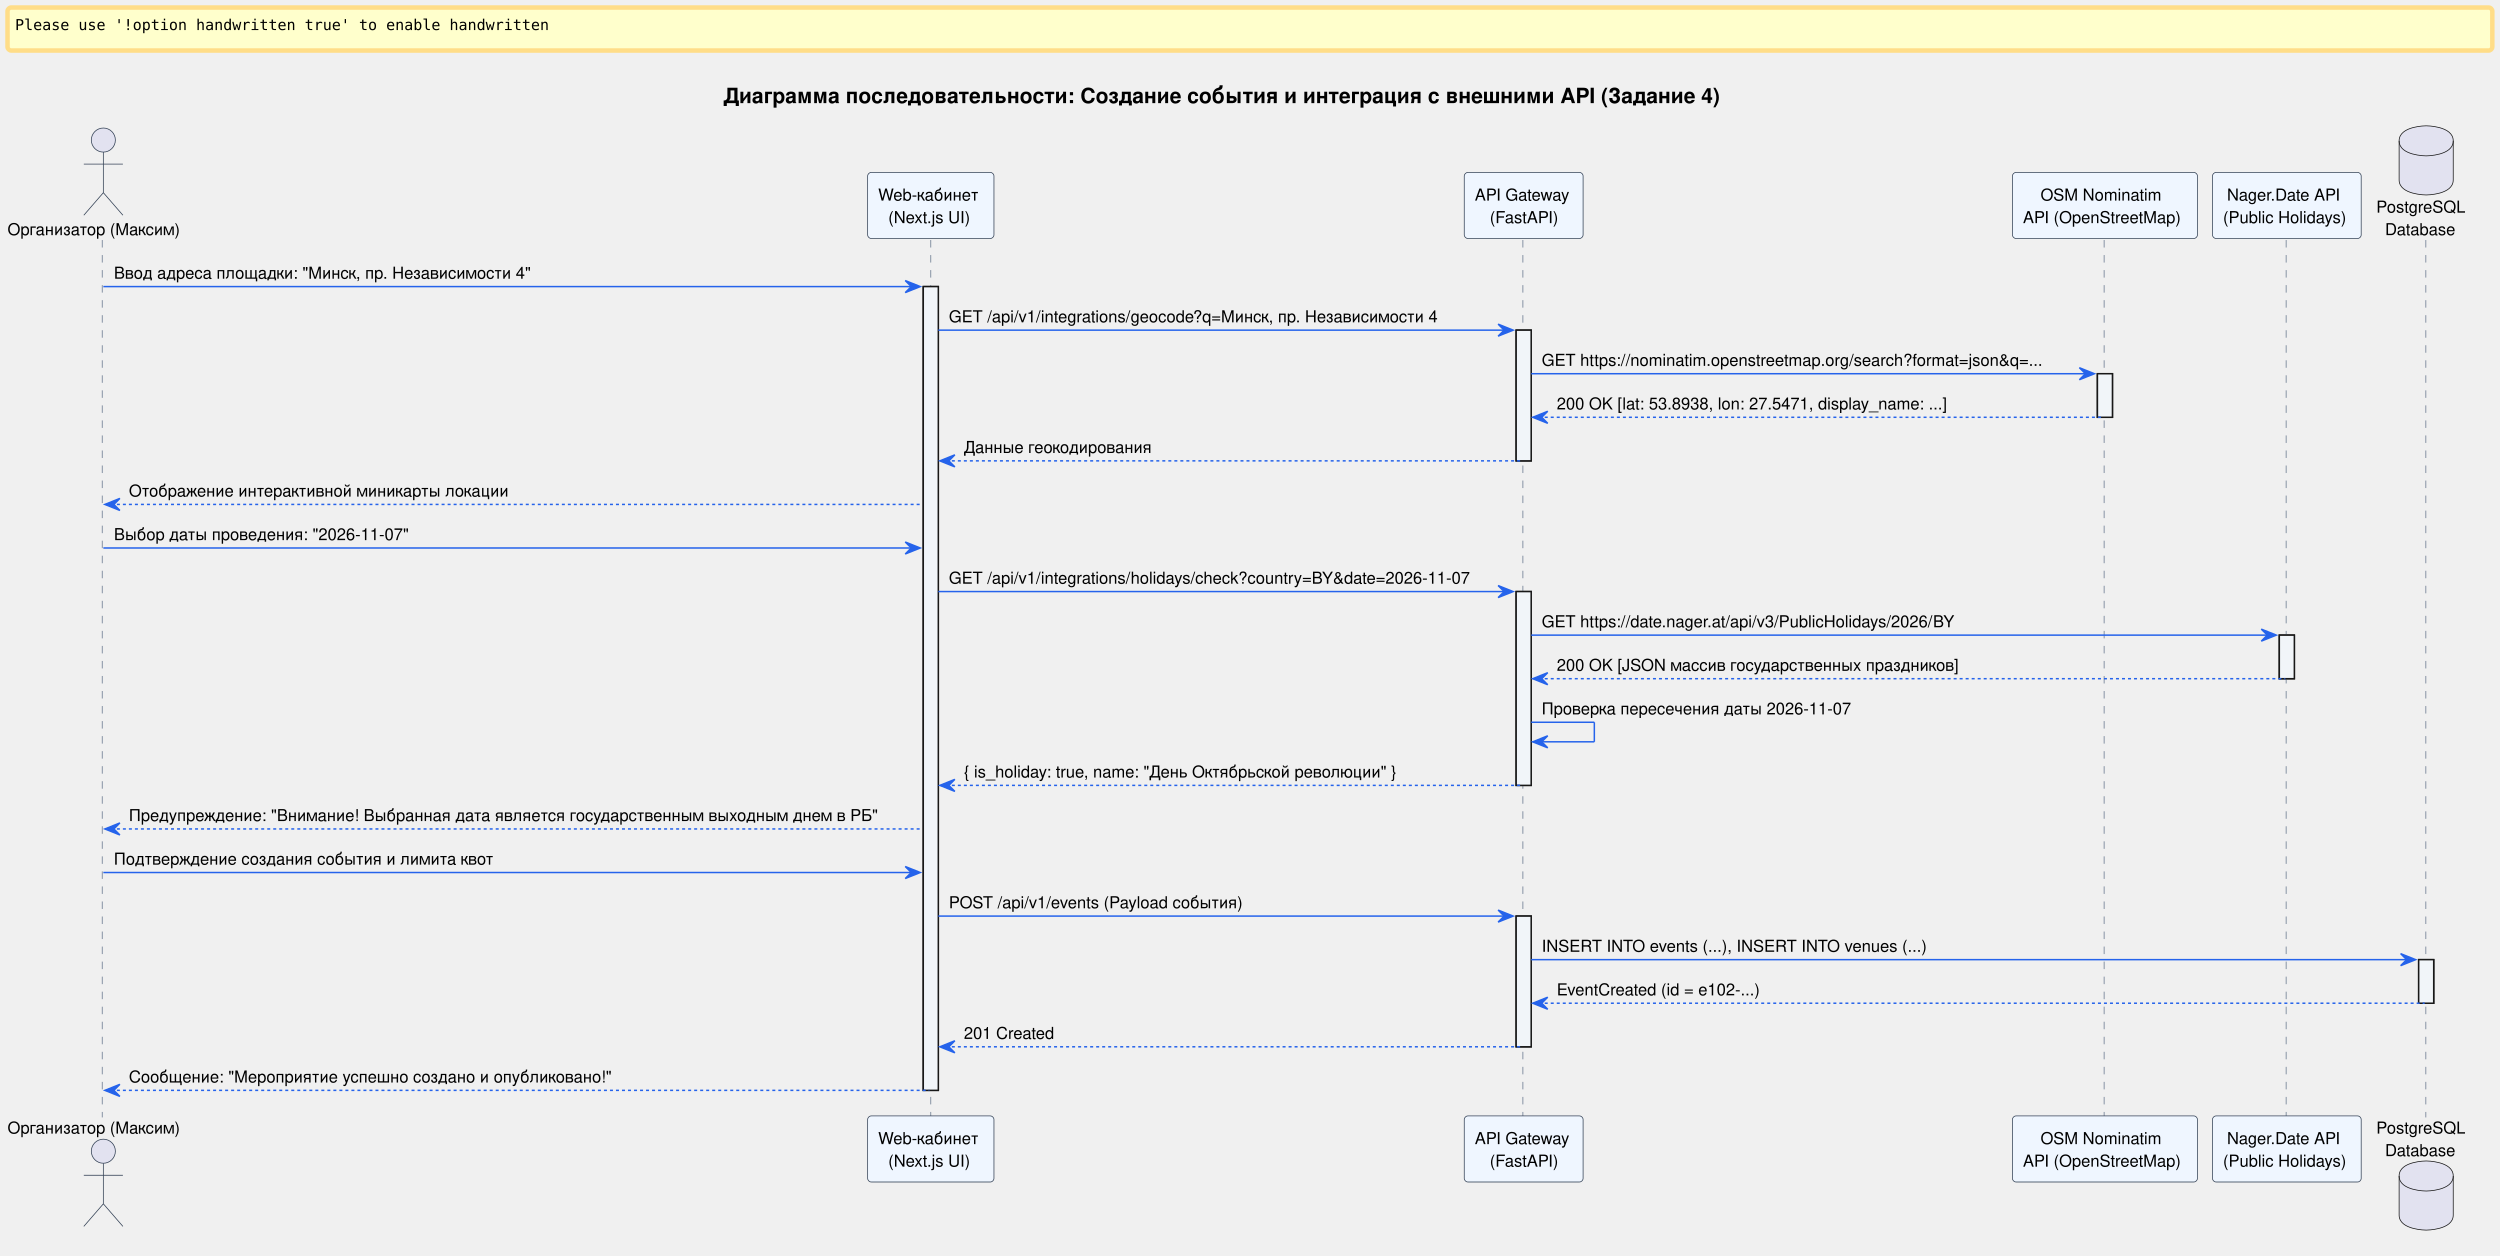
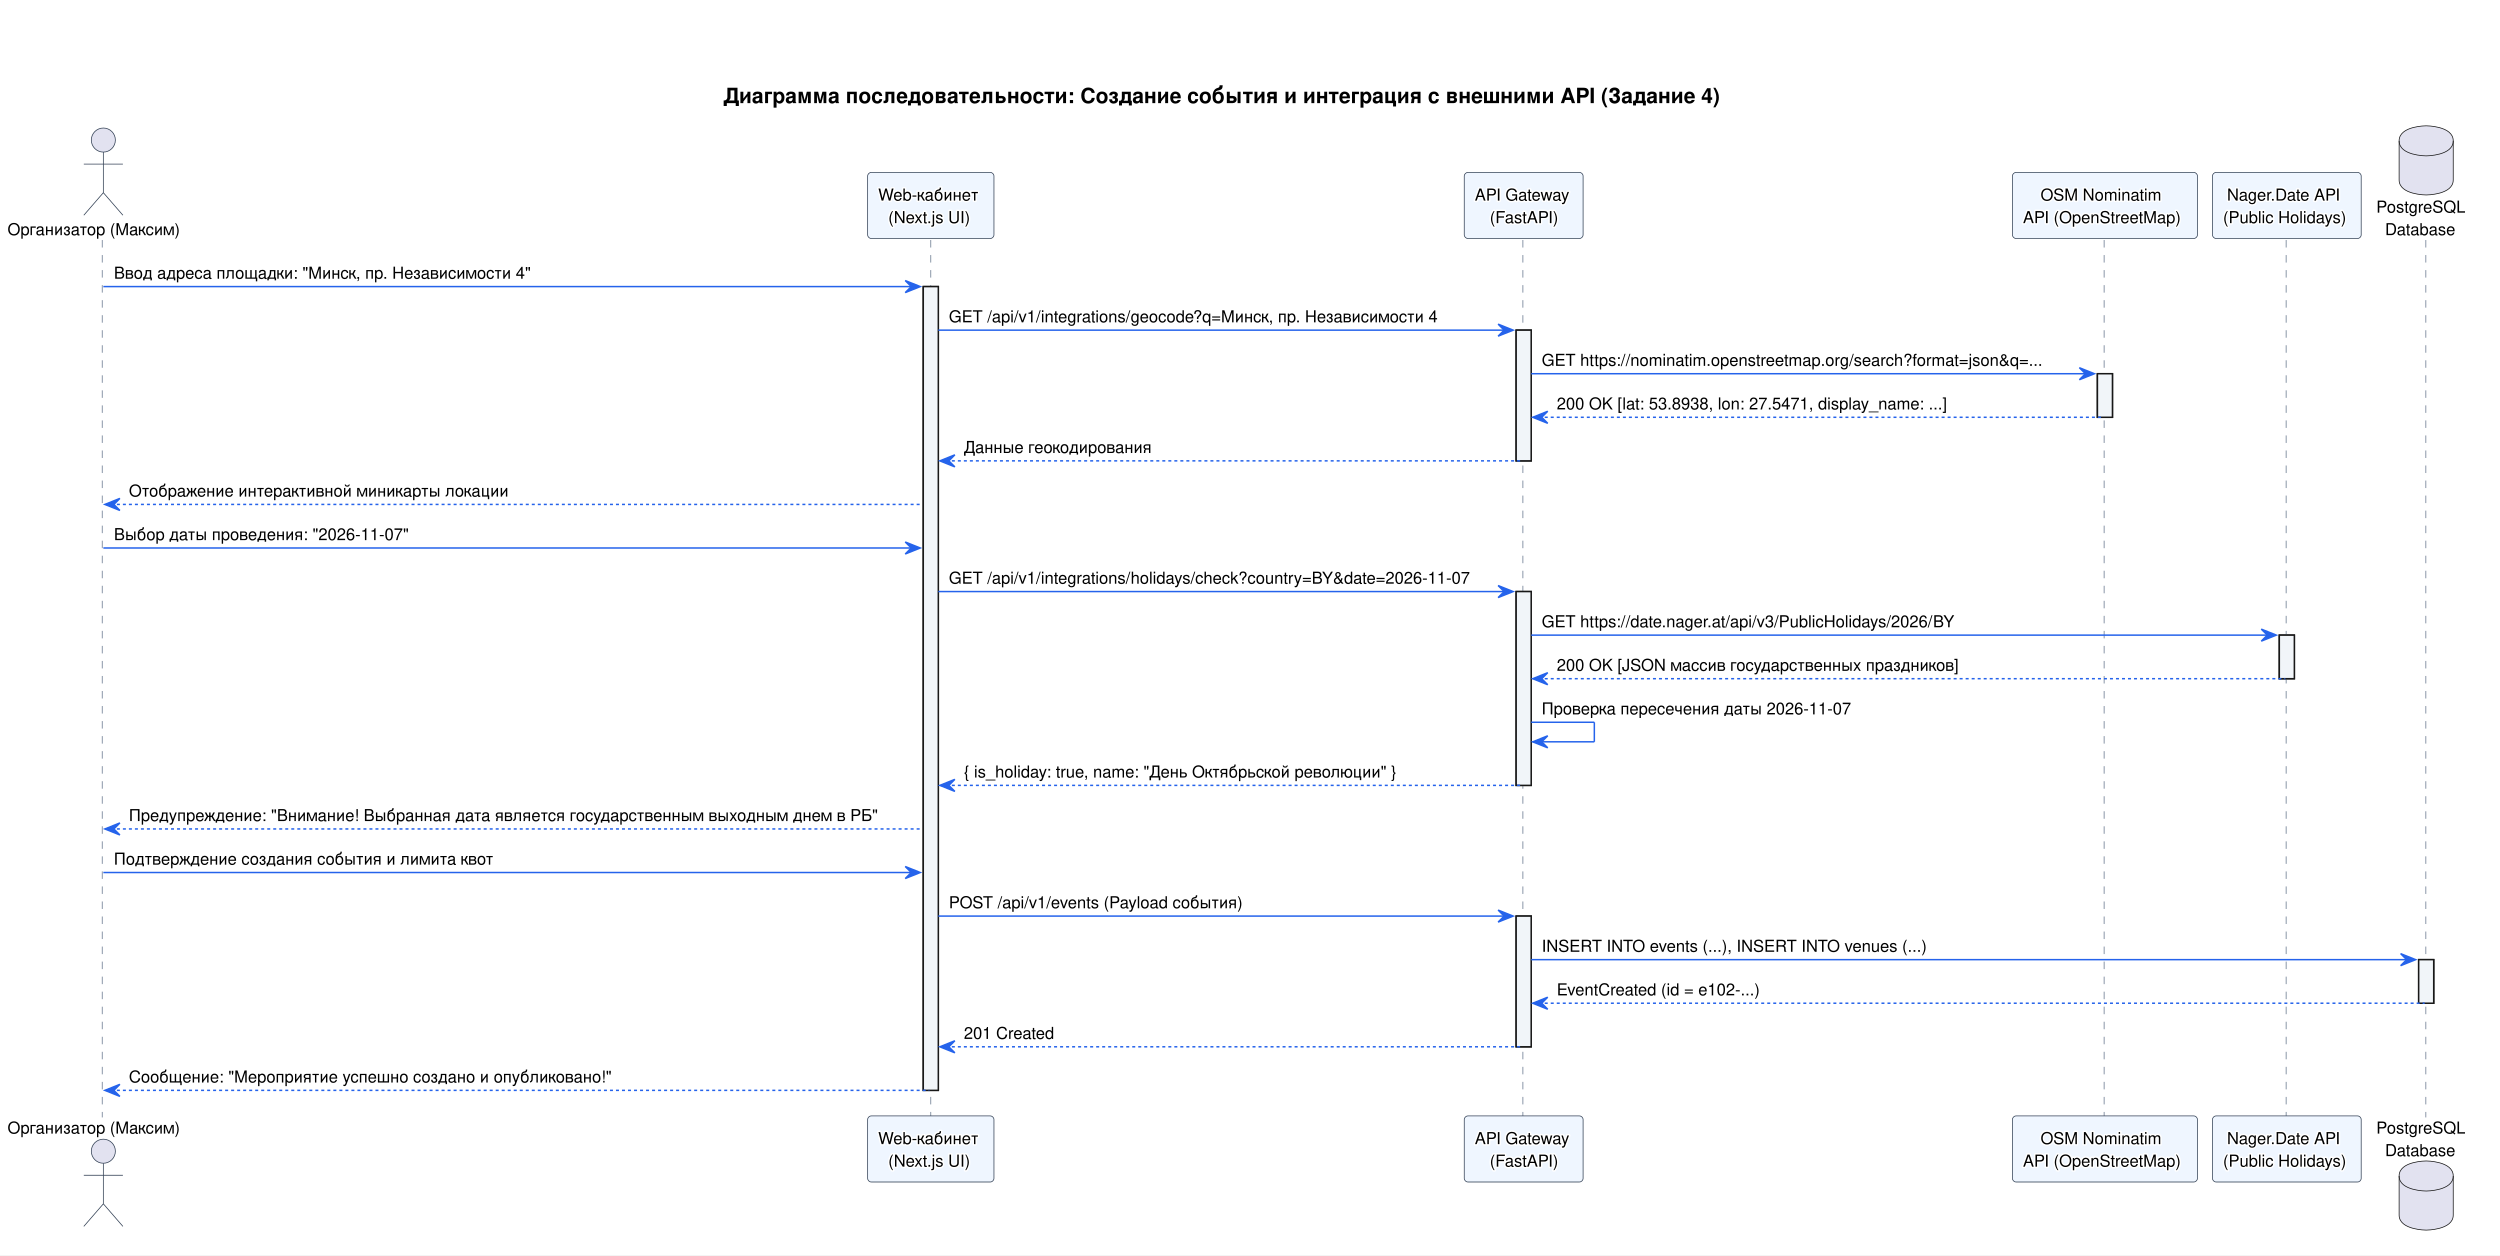
- <svg xmlns="http://www.w3.org/2000/svg" contentStyleType="text/css" data-diagram-type="SEQUENCE" height="835px" preserveAspectRatio="none" style="width:1663px;height:835px;background:#FFFFFF;" version="1.1" viewBox="0 0 1663 835" width="1663px" zoomAndPan="magnify">
+ <svg xmlns="http://www.w3.org/2000/svg" contentStyleType="text/css" data-diagram-type="SEQUENCE" height="1214.55" preserveAspectRatio="none" style="width:1663px;height:835px;background:#FFFFFF;" version="1.1" viewBox="0 0 1663 835" width="2418.91" zoomAndPan="magnify" data-layout="legacy-flow-readable-v1">
+   <rect x="0.0" y="0.0" width="1663.0" height="835.0" fill="#ffffff" />
  <defs />
  <g>
-     <rect fill="#FFFFCC" height="28.62" rx="2.5" ry="2.5" style="stroke:#FFDD88;stroke-width:3;" width="1652.897" x="5" y="5" />
-     <text fill="#000000" font-family="monospace" font-size="10" lengthAdjust="spacing" textLength="354" x="10" y="20">Please use '!option handwritten true' to enable handwritten</text>
-     <text fill="#000000" font-family="'Helvetica, Arial, sans-serif'" font-size="14" font-weight="bold" lengthAdjust="spacing" textLength="687.999" x="481.563" y="68.586">Диаграмма последовательности: Создание события и интеграция с внешними API (Задание 4)</text>
+     <text fill="#000000" font-family="'Helvetica, Arial, sans-serif'" font-size="14" font-weight="bold" lengthAdjust="spacing" textLength="687.999" x="481.563" y="68.586" stroke="#ffffff" stroke-width="2" stroke-linejoin="round" paint-order="stroke">Диаграмма последовательности: Создание события и интеграция с внешними API (Задание 4)</text>
    <g>
      <rect fill="#F1F5F9" height="534.674" style="stroke:#181818;stroke-width:1;" width="10" x="614.165" y="190.634" />
    </g>
    <g>
      <rect fill="#F1F5F9" height="86.946" style="stroke:#181818;stroke-width:1;" width="10" x="1008.549" y="219.615" />
    </g>
    <g>
      <rect fill="#F1F5F9" height="128.928" style="stroke:#181818;stroke-width:1;" width="10" x="1008.549" y="393.507" />
    </g>
    <g>
      <rect fill="#F1F5F9" height="86.946" style="stroke:#181818;stroke-width:1;" width="10" x="1008.549" y="609.38" />
    </g>
    <g>
      <rect fill="#F1F5F9" height="28.982" style="stroke:#181818;stroke-width:1;" width="10" x="1395.201" y="248.597" />
    </g>
    <g>
      <rect fill="#F1F5F9" height="28.982" style="stroke:#181818;stroke-width:1;" width="10" x="1516.204" y="422.489" />
    </g>
    <g>
      <rect fill="#F1F5F9" height="28.982" style="stroke:#181818;stroke-width:1;" width="10" x="1608.897" y="638.362" />
    </g>
    <g class="participant-lifeline" data-entity-uid="part1" data-qualified-name="Organizer" id="part1-lifeline">
      <g>
        <rect fill="#000000" fill-opacity="0" height="583.656" width="8" x="64.747" y="159.652" />
        <line style="stroke:#64748B;stroke-width:0.5;stroke-dasharray:5,5;" x1="68" x2="68" y1="159.652" y2="743.308" />
      </g>
    </g>
    <g class="participant-lifeline" data-entity-uid="part2" data-qualified-name="WebUI" id="part2-lifeline">
      <g>
        <rect fill="#000000" fill-opacity="0" height="583.656" width="8" x="615.165" y="159.652" />
        <line style="stroke:#64748B;stroke-width:0.5;stroke-dasharray:5,5;" x1="619.153" x2="619.153" y1="159.652" y2="743.308" />
      </g>
    </g>
    <g class="participant-lifeline" data-entity-uid="part3" data-qualified-name="Gateway" id="part3-lifeline">
      <g>
        <rect fill="#000000" fill-opacity="0" height="583.656" width="8" x="1009.549" y="159.652" />
        <line style="stroke:#64748B;stroke-width:0.5;stroke-dasharray:5,5;" x1="1013.023" x2="1013.023" y1="159.652" y2="743.308" />
      </g>
    </g>
    <g class="participant-lifeline" data-entity-uid="part4" data-qualified-name="OSM" id="part4-lifeline">
      <g>
        <rect fill="#000000" fill-opacity="0" height="583.656" width="8" x="1396.201" y="159.652" />
        <line style="stroke:#64748B;stroke-width:0.5;stroke-dasharray:5,5;" x1="1399.663" x2="1399.663" y1="159.652" y2="743.308" />
      </g>
    </g>
    <g class="participant-lifeline" data-entity-uid="part5" data-qualified-name="NagerDate" id="part5-lifeline">
      <g>
        <rect fill="#000000" fill-opacity="0" height="583.656" width="8" x="1517.204" y="159.652" />
        <line style="stroke:#64748B;stroke-width:0.5;stroke-dasharray:5,5;" x1="1520.738" x2="1520.738" y1="159.652" y2="743.308" />
      </g>
    </g>
    <g class="participant-lifeline" data-entity-uid="part6" data-qualified-name="DB" id="part6-lifeline">
      <g>
        <rect fill="#000000" fill-opacity="0" height="583.656" width="8" x="1609.897" y="159.652" />
        <line style="stroke:#64748B;stroke-width:0.5;stroke-dasharray:5,5;" x1="1613.669" x2="1613.669" y1="159.652" y2="743.308" />
      </g>
    </g>
    <g class="participant participant-head" data-entity-uid="part1" data-qualified-name="Organizer" id="part1-head">
-       <text fill="#000000" font-family="'Helvetica, Arial, sans-serif'" font-size="11" lengthAdjust="spacing" textLength="121.494" x="5" y="156.429">Организатор (Максим)</text>
+       <text fill="#000000" font-family="'Helvetica, Arial, sans-serif'" font-size="11" lengthAdjust="spacing" textLength="121.494" x="5" y="156.429" stroke="#ffffff" stroke-width="2" stroke-linejoin="round" paint-order="stroke">Организатор (Максим)</text>
      <ellipse cx="68.747" cy="93.17" fill="#E2E2F0" rx="8" ry="8" style="stroke:#334155;stroke-width:0.5;" />
      <path d="M68.747,101.17 L68.747,128.17 M55.747,109.17 L81.747,109.17 M68.747,128.17 L55.747,143.17 M68.747,128.17 L81.747,143.17" fill="none" style="stroke:#334155;stroke-width:0.5;" />
    </g>
    <g class="participant participant-tail" data-entity-uid="part1" data-qualified-name="Organizer" id="part1-tail">
-       <text fill="#000000" font-family="'Helvetica, Arial, sans-serif'" font-size="11" lengthAdjust="spacing" textLength="121.494" x="5" y="754.067">Организатор (Максим)</text>
+       <text fill="#000000" font-family="'Helvetica, Arial, sans-serif'" font-size="11" lengthAdjust="spacing" textLength="121.494" x="5" y="754.067" stroke="#ffffff" stroke-width="2" stroke-linejoin="round" paint-order="stroke">Организатор (Максим)</text>
      <ellipse cx="68.747" cy="765.789" fill="#E2E2F0" rx="8" ry="8" style="stroke:#334155;stroke-width:0.5;" />
      <path d="M68.747,773.789 L68.747,800.789 M55.747,781.789 L81.747,781.789 M68.747,800.789 L55.747,815.789 M68.747,800.789 L81.747,815.789" fill="none" style="stroke:#334155;stroke-width:0.5;" />
    </g>
    <g class="participant participant-head" data-entity-uid="part2" data-qualified-name="WebUI" id="part2-head">
      <rect fill="#EFF6FF" height="43.964" rx="2.5" ry="2.5" style="stroke:#334155;stroke-width:0.5;" width="84.025" x="577.153" y="114.688" />
-       <text fill="#000000" font-family="'Helvetica, Arial, sans-serif'" font-size="11" lengthAdjust="spacing" textLength="70.025" x="584.153" y="133.447">Web-кабинет</text>
-       <text fill="#000000" font-family="'Helvetica, Arial, sans-serif'" font-size="11" lengthAdjust="spacing" textLength="56.639" x="590.846" y="148.429">(Next.js UI)</text>
+       <text fill="#000000" font-family="'Helvetica, Arial, sans-serif'" font-size="11" lengthAdjust="spacing" textLength="70.025" x="584.153" y="133.447" stroke="#ffffff" stroke-width="2" stroke-linejoin="round" paint-order="stroke">Web-кабинет</text>
+       <text fill="#000000" font-family="'Helvetica, Arial, sans-serif'" font-size="11" lengthAdjust="spacing" textLength="56.639" x="590.846" y="148.429" stroke="#ffffff" stroke-width="2" stroke-linejoin="round" paint-order="stroke">(Next.js UI)</text>
    </g>
    <g class="participant participant-tail" data-entity-uid="part2" data-qualified-name="WebUI" id="part2-tail">
      <rect fill="#EFF6FF" height="43.964" rx="2.5" ry="2.5" style="stroke:#334155;stroke-width:0.5;" width="84.025" x="577.153" y="742.308" />
-       <text fill="#000000" font-family="'Helvetica, Arial, sans-serif'" font-size="11" lengthAdjust="spacing" textLength="70.025" x="584.153" y="761.067">Web-кабинет</text>
-       <text fill="#000000" font-family="'Helvetica, Arial, sans-serif'" font-size="11" lengthAdjust="spacing" textLength="56.639" x="590.846" y="776.048">(Next.js UI)</text>
+       <text fill="#000000" font-family="'Helvetica, Arial, sans-serif'" font-size="11" lengthAdjust="spacing" textLength="70.025" x="584.153" y="761.067" stroke="#ffffff" stroke-width="2" stroke-linejoin="round" paint-order="stroke">Web-кабинет</text>
+       <text fill="#000000" font-family="'Helvetica, Arial, sans-serif'" font-size="11" lengthAdjust="spacing" textLength="56.639" x="590.846" y="776.048" stroke="#ffffff" stroke-width="2" stroke-linejoin="round" paint-order="stroke">(Next.js UI)</text>
    </g>
    <g class="participant participant-head" data-entity-uid="part3" data-qualified-name="Gateway" id="part3-head">
      <rect fill="#EFF6FF" height="43.964" rx="2.5" ry="2.5" style="stroke:#334155;stroke-width:0.5;" width="79.053" x="974.023" y="114.688" />
-       <text fill="#000000" font-family="'Helvetica, Arial, sans-serif'" font-size="11" lengthAdjust="spacing" textLength="65.053" x="981.023" y="133.447">API Gateway</text>
-       <text fill="#000000" font-family="'Helvetica, Arial, sans-serif'" font-size="11" lengthAdjust="spacing" textLength="45.133" x="990.983" y="148.429">(FastAPI)</text>
+       <text fill="#000000" font-family="'Helvetica, Arial, sans-serif'" font-size="11" lengthAdjust="spacing" textLength="65.053" x="981.023" y="133.447" stroke="#ffffff" stroke-width="2" stroke-linejoin="round" paint-order="stroke">API Gateway</text>
+       <text fill="#000000" font-family="'Helvetica, Arial, sans-serif'" font-size="11" lengthAdjust="spacing" textLength="45.133" x="990.983" y="148.429" stroke="#ffffff" stroke-width="2" stroke-linejoin="round" paint-order="stroke">(FastAPI)</text>
    </g>
    <g class="participant participant-tail" data-entity-uid="part3" data-qualified-name="Gateway" id="part3-tail">
      <rect fill="#EFF6FF" height="43.964" rx="2.5" ry="2.5" style="stroke:#334155;stroke-width:0.5;" width="79.053" x="974.023" y="742.308" />
-       <text fill="#000000" font-family="'Helvetica, Arial, sans-serif'" font-size="11" lengthAdjust="spacing" textLength="65.053" x="981.023" y="761.067">API Gateway</text>
-       <text fill="#000000" font-family="'Helvetica, Arial, sans-serif'" font-size="11" lengthAdjust="spacing" textLength="45.133" x="990.983" y="776.048">(FastAPI)</text>
+       <text fill="#000000" font-family="'Helvetica, Arial, sans-serif'" font-size="11" lengthAdjust="spacing" textLength="65.053" x="981.023" y="761.067" stroke="#ffffff" stroke-width="2" stroke-linejoin="round" paint-order="stroke">API Gateway</text>
+       <text fill="#000000" font-family="'Helvetica, Arial, sans-serif'" font-size="11" lengthAdjust="spacing" textLength="45.133" x="990.983" y="776.048" stroke="#ffffff" stroke-width="2" stroke-linejoin="round" paint-order="stroke">(FastAPI)</text>
    </g>
    <g class="participant participant-head" data-entity-uid="part4" data-qualified-name="OSM" id="part4-head">
      <rect fill="#EFF6FF" height="43.964" rx="2.5" ry="2.5" style="stroke:#334155;stroke-width:0.5;" width="123.075" x="1338.663" y="114.688" />
-       <text fill="#000000" font-family="'Helvetica, Arial, sans-serif'" font-size="11" lengthAdjust="spacing" textLength="85.667" x="1357.367" y="133.447">OSM Nominatim</text>
-       <text fill="#000000" font-family="'Helvetica, Arial, sans-serif'" font-size="11" lengthAdjust="spacing" textLength="109.075" x="1345.663" y="148.429">API (OpenStreetMap)</text>
+       <text fill="#000000" font-family="'Helvetica, Arial, sans-serif'" font-size="11" lengthAdjust="spacing" textLength="85.667" x="1357.367" y="133.447" stroke="#ffffff" stroke-width="2" stroke-linejoin="round" paint-order="stroke">OSM Nominatim</text>
+       <text fill="#000000" font-family="'Helvetica, Arial, sans-serif'" font-size="11" lengthAdjust="spacing" textLength="109.075" x="1345.663" y="148.429" stroke="#ffffff" stroke-width="2" stroke-linejoin="round" paint-order="stroke">API (OpenStreetMap)</text>
    </g>
    <g class="participant participant-tail" data-entity-uid="part4" data-qualified-name="OSM" id="part4-tail">
      <rect fill="#EFF6FF" height="43.964" rx="2.5" ry="2.5" style="stroke:#334155;stroke-width:0.5;" width="123.075" x="1338.663" y="742.308" />
-       <text fill="#000000" font-family="'Helvetica, Arial, sans-serif'" font-size="11" lengthAdjust="spacing" textLength="85.667" x="1357.367" y="761.067">OSM Nominatim</text>
-       <text fill="#000000" font-family="'Helvetica, Arial, sans-serif'" font-size="11" lengthAdjust="spacing" textLength="109.075" x="1345.663" y="776.048">API (OpenStreetMap)</text>
+       <text fill="#000000" font-family="'Helvetica, Arial, sans-serif'" font-size="11" lengthAdjust="spacing" textLength="85.667" x="1357.367" y="761.067" stroke="#ffffff" stroke-width="2" stroke-linejoin="round" paint-order="stroke">OSM Nominatim</text>
+       <text fill="#000000" font-family="'Helvetica, Arial, sans-serif'" font-size="11" lengthAdjust="spacing" textLength="109.075" x="1345.663" y="776.048" stroke="#ffffff" stroke-width="2" stroke-linejoin="round" paint-order="stroke">API (OpenStreetMap)</text>
    </g>
    <g class="participant participant-head" data-entity-uid="part5" data-qualified-name="NagerDate" id="part5-head">
      <rect fill="#EFF6FF" height="43.964" rx="2.5" ry="2.5" style="stroke:#334155;stroke-width:0.5;" width="98.93" x="1471.738" y="114.688" />
-       <text fill="#000000" font-family="'Helvetica, Arial, sans-serif'" font-size="11" lengthAdjust="spacing" textLength="79.639" x="1481.384" y="133.447">Nager.Date API</text>
-       <text fill="#000000" font-family="'Helvetica, Arial, sans-serif'" font-size="11" lengthAdjust="spacing" textLength="84.93" x="1478.738" y="148.429">(Public Holidays)</text>
+       <text fill="#000000" font-family="'Helvetica, Arial, sans-serif'" font-size="11" lengthAdjust="spacing" textLength="79.639" x="1481.384" y="133.447" stroke="#ffffff" stroke-width="2" stroke-linejoin="round" paint-order="stroke">Nager.Date API</text>
+       <text fill="#000000" font-family="'Helvetica, Arial, sans-serif'" font-size="11" lengthAdjust="spacing" textLength="84.93" x="1478.738" y="148.429" stroke="#ffffff" stroke-width="2" stroke-linejoin="round" paint-order="stroke">(Public Holidays)</text>
    </g>
    <g class="participant participant-tail" data-entity-uid="part5" data-qualified-name="NagerDate" id="part5-tail">
      <rect fill="#EFF6FF" height="43.964" rx="2.5" ry="2.5" style="stroke:#334155;stroke-width:0.5;" width="98.93" x="1471.738" y="742.308" />
-       <text fill="#000000" font-family="'Helvetica, Arial, sans-serif'" font-size="11" lengthAdjust="spacing" textLength="79.639" x="1481.384" y="761.067">Nager.Date API</text>
-       <text fill="#000000" font-family="'Helvetica, Arial, sans-serif'" font-size="11" lengthAdjust="spacing" textLength="84.93" x="1478.738" y="776.048">(Public Holidays)</text>
+       <text fill="#000000" font-family="'Helvetica, Arial, sans-serif'" font-size="11" lengthAdjust="spacing" textLength="79.639" x="1481.384" y="761.067" stroke="#ffffff" stroke-width="2" stroke-linejoin="round" paint-order="stroke">Nager.Date API</text>
+       <text fill="#000000" font-family="'Helvetica, Arial, sans-serif'" font-size="11" lengthAdjust="spacing" textLength="84.93" x="1478.738" y="776.048" stroke="#ffffff" stroke-width="2" stroke-linejoin="round" paint-order="stroke">(Public Holidays)</text>
    </g>
    <g class="participant participant-head" data-entity-uid="part6" data-qualified-name="DB" id="part6-head">
-       <text fill="#000000" font-family="'Helvetica, Arial, sans-serif'" font-size="11" lengthAdjust="spacing" textLength="60.456" x="1580.669" y="141.447">PostgreSQL</text>
-       <text fill="#000000" font-family="'Helvetica, Arial, sans-serif'" font-size="11" lengthAdjust="spacing" textLength="48.752" x="1586.521" y="156.429">Database</text>
+       <text fill="#000000" font-family="'Helvetica, Arial, sans-serif'" font-size="11" lengthAdjust="spacing" textLength="60.456" x="1580.669" y="141.447" stroke="#ffffff" stroke-width="2" stroke-linejoin="round" paint-order="stroke">PostgreSQL</text>
+       <text fill="#000000" font-family="'Helvetica, Arial, sans-serif'" font-size="11" lengthAdjust="spacing" textLength="48.752" x="1586.521" y="156.429" stroke="#ffffff" stroke-width="2" stroke-linejoin="round" paint-order="stroke">Database</text>
      <path d="M1595.897,93.688 C1595.897,83.688 1613.897,83.688 1613.897,83.688 C1613.897,83.688 1631.897,83.688 1631.897,93.688 L1631.897,119.688 C1631.897,129.688 1613.897,129.688 1613.897,129.688 C1613.897,129.688 1595.897,129.688 1595.897,119.688 L1595.897,93.688" fill="#E2E2F0" style="stroke:#181818;stroke-width:0.5;" />
      <path d="M1595.897,93.688 C1595.897,103.688 1613.897,103.688 1613.897,103.688 C1613.897,103.688 1631.897,103.688 1631.897,93.688" fill="none" style="stroke:#181818;stroke-width:0.5;" />
    </g>
    <g class="participant participant-tail" data-entity-uid="part6" data-qualified-name="DB" id="part6-tail">
-       <text fill="#000000" font-family="'Helvetica, Arial, sans-serif'" font-size="11" lengthAdjust="spacing" textLength="60.456" x="1580.669" y="754.067">PostgreSQL</text>
-       <text fill="#000000" font-family="'Helvetica, Arial, sans-serif'" font-size="11" lengthAdjust="spacing" textLength="48.752" x="1586.521" y="769.048">Database</text>
+       <text fill="#000000" font-family="'Helvetica, Arial, sans-serif'" font-size="11" lengthAdjust="spacing" textLength="60.456" x="1580.669" y="754.067" stroke="#ffffff" stroke-width="2" stroke-linejoin="round" paint-order="stroke">PostgreSQL</text>
+       <text fill="#000000" font-family="'Helvetica, Arial, sans-serif'" font-size="11" lengthAdjust="spacing" textLength="48.752" x="1586.521" y="769.048" stroke="#ffffff" stroke-width="2" stroke-linejoin="round" paint-order="stroke">Database</text>
      <path d="M1595.897,782.271 C1595.897,772.271 1613.897,772.271 1613.897,772.271 C1613.897,772.271 1631.897,772.271 1631.897,782.271 L1631.897,808.271 C1631.897,818.271 1613.897,818.271 1613.897,818.271 C1613.897,818.271 1595.897,818.271 1595.897,808.271 L1595.897,782.271" fill="#E2E2F0" style="stroke:#181818;stroke-width:0.5;" />
      <path d="M1595.897,782.271 C1595.897,792.271 1613.897,792.271 1613.897,792.271 C1613.897,792.271 1631.897,792.271 1631.897,782.271" fill="none" style="stroke:#181818;stroke-width:0.5;" />
    </g>
    <g>
      <rect fill="#F1F5F9" height="534.674" style="stroke:#181818;stroke-width:1;" width="10" x="614.165" y="190.634" />
    </g>
    <g>
      <rect fill="#F1F5F9" height="86.946" style="stroke:#181818;stroke-width:1;" width="10" x="1008.549" y="219.615" />
    </g>
    <g>
      <rect fill="#F1F5F9" height="128.928" style="stroke:#181818;stroke-width:1;" width="10" x="1008.549" y="393.507" />
    </g>
    <g>
      <rect fill="#F1F5F9" height="86.946" style="stroke:#181818;stroke-width:1;" width="10" x="1008.549" y="609.38" />
    </g>
    <g>
      <rect fill="#F1F5F9" height="28.982" style="stroke:#181818;stroke-width:1;" width="10" x="1395.201" y="248.597" />
    </g>
    <g>
      <rect fill="#F1F5F9" height="28.982" style="stroke:#181818;stroke-width:1;" width="10" x="1516.204" y="422.489" />
    </g>
    <g>
      <rect fill="#F1F5F9" height="28.982" style="stroke:#181818;stroke-width:1;" width="10" x="1608.897" y="638.362" />
    </g>
    <g class="message" data-entity-1="part1" data-entity-2="part2" id="msg1">
      <polygon fill="#2563EB" points="602.165,186.634,612.165,190.634,602.165,194.634,606.165,190.634" style="stroke:#2563EB;stroke-width:1;" />
      <line style="stroke:#2563EB;stroke-width:1;" x1="68.747" x2="608.165" y1="190.634" y2="190.634" />
-       <text fill="#000000" font-family="'Helvetica, Arial, sans-serif'" font-size="11" lengthAdjust="spacing" textLength="291.443" x="75.747" y="185.411">Ввод адреса площадки: "Минск, пр. Независимости 4"</text>
+       <text fill="#000000" font-family="'Helvetica, Arial, sans-serif'" font-size="11" lengthAdjust="spacing" textLength="291.443" x="75.747" y="185.411" stroke="#ffffff" stroke-width="2" stroke-linejoin="round" paint-order="stroke">Ввод адреса площадки: "Минск, пр. Независимости 4"</text>
    </g>
    <g class="message" data-entity-1="part2" data-entity-2="part3" id="msg2">
      <polygon fill="#2563EB" points="996.549,215.615,1006.549,219.615,996.549,223.615,1000.549,219.615" style="stroke:#2563EB;stroke-width:1;" />
      <line style="stroke:#2563EB;stroke-width:1;" x1="624.165" x2="1002.549" y1="219.615" y2="219.615" />
-       <text fill="#000000" font-family="'Helvetica, Arial, sans-serif'" font-size="11" lengthAdjust="spacing" textLength="344.606" x="631.165" y="214.393">GET /api/v1/integrations/geocode?q=Минск, пр. Независимости 4</text>
+       <text fill="#000000" font-family="'Helvetica, Arial, sans-serif'" font-size="11" lengthAdjust="spacing" textLength="344.606" x="631.165" y="214.393" stroke="#ffffff" stroke-width="2" stroke-linejoin="round" paint-order="stroke">GET /api/v1/integrations/geocode?q=Минск, пр. Независимости 4</text>
    </g>
    <g class="message" data-entity-1="part3" data-entity-2="part4" id="msg3">
      <polygon fill="#2563EB" points="1383.201,244.597,1393.201,248.597,1383.201,252.597,1387.201,248.597" style="stroke:#2563EB;stroke-width:1;" />
      <line style="stroke:#2563EB;stroke-width:1;" x1="1018.549" x2="1389.201" y1="248.597" y2="248.597" />
-       <text fill="#000000" font-family="'Helvetica, Arial, sans-serif'" font-size="11" lengthAdjust="spacing" textLength="357.651" x="1025.549" y="243.374">GET https://nominatim.openstreetmap.org/search?format=json&amp;q=...</text>
+       <text fill="#000000" font-family="'Helvetica, Arial, sans-serif'" font-size="11" lengthAdjust="spacing" textLength="357.651" x="1025.549" y="243.374" stroke="#ffffff" stroke-width="2" stroke-linejoin="round" paint-order="stroke">GET https://nominatim.openstreetmap.org/search?format=json&amp;q=...</text>
    </g>
    <g class="message" data-entity-1="part4" data-entity-2="part3" id="msg4">
      <polygon fill="#2563EB" points="1029.549,273.579,1019.549,277.579,1029.549,281.579,1025.549,277.579" style="stroke:#2563EB;stroke-width:1;" />
      <line style="stroke:#2563EB;stroke-width:1;stroke-dasharray:2,2;" x1="1023.549" x2="1399.201" y1="277.579" y2="277.579" />
-       <text fill="#000000" font-family="'Helvetica, Arial, sans-serif'" font-size="11" lengthAdjust="spacing" textLength="266.385" x="1035.549" y="272.356">200 OK [lat: 53.8938, lon: 27.5471, display_name: ...]</text>
+       <text fill="#000000" font-family="'Helvetica, Arial, sans-serif'" font-size="11" lengthAdjust="spacing" textLength="266.385" x="1035.549" y="272.356" stroke="#ffffff" stroke-width="2" stroke-linejoin="round" paint-order="stroke">200 OK [lat: 53.8938, lon: 27.5471, display_name: ...]</text>
    </g>
    <g class="message" data-entity-1="part3" data-entity-2="part2" id="msg5">
      <polygon fill="#2563EB" points="635.165,302.561,625.165,306.561,635.165,310.561,631.165,306.561" style="stroke:#2563EB;stroke-width:1;" />
      <line style="stroke:#2563EB;stroke-width:1;stroke-dasharray:2,2;" x1="629.165" x2="1012.549" y1="306.561" y2="306.561" />
-       <text fill="#000000" font-family="'Helvetica, Arial, sans-serif'" font-size="11" lengthAdjust="spacing" textLength="133.682" x="641.165" y="301.338">Данные геокодирования</text>
+       <text fill="#000000" font-family="'Helvetica, Arial, sans-serif'" font-size="11" lengthAdjust="spacing" textLength="133.682" x="641.165" y="301.338" stroke="#ffffff" stroke-width="2" stroke-linejoin="round" paint-order="stroke">Данные геокодирования</text>
    </g>
    <g class="message" data-entity-1="part2" data-entity-2="part1" id="msg6">
      <polygon fill="#2563EB" points="79.747,331.543,69.747,335.543,79.747,339.543,75.747,335.543" style="stroke:#2563EB;stroke-width:1;" />
      <line style="stroke:#2563EB;stroke-width:1;stroke-dasharray:2,2;" x1="73.747" x2="613.165" y1="335.543" y2="335.543" />
-       <text fill="#000000" font-family="'Helvetica, Arial, sans-serif'" font-size="11" lengthAdjust="spacing" textLength="270.015" x="85.747" y="330.32">Отображение интерактивной миникарты локации</text>
+       <text fill="#000000" font-family="'Helvetica, Arial, sans-serif'" font-size="11" lengthAdjust="spacing" textLength="270.015" x="85.747" y="330.32" stroke="#ffffff" stroke-width="2" stroke-linejoin="round" paint-order="stroke">Отображение интерактивной миникарты локации</text>
    </g>
    <g class="message" data-entity-1="part1" data-entity-2="part2" id="msg7">
      <polygon fill="#2563EB" points="602.165,360.525,612.165,364.525,602.165,368.525,606.165,364.525" style="stroke:#2563EB;stroke-width:1;" />
      <line style="stroke:#2563EB;stroke-width:1;" x1="68.747" x2="608.165" y1="364.525" y2="364.525" />
-       <text fill="#000000" font-family="'Helvetica, Arial, sans-serif'" font-size="11" lengthAdjust="spacing" textLength="204.291" x="75.747" y="359.302">Выбор даты проведения: "2026-11-07"</text>
+       <text fill="#000000" font-family="'Helvetica, Arial, sans-serif'" font-size="11" lengthAdjust="spacing" textLength="204.291" x="75.747" y="359.302" stroke="#ffffff" stroke-width="2" stroke-linejoin="round" paint-order="stroke">Выбор даты проведения: "2026-11-07"</text>
    </g>
    <g class="message" data-entity-1="part2" data-entity-2="part3" id="msg8">
      <polygon fill="#2563EB" points="996.549,389.507,1006.549,393.507,996.549,397.507,1000.549,393.507" style="stroke:#2563EB;stroke-width:1;" />
      <line style="stroke:#2563EB;stroke-width:1;" x1="624.165" x2="1002.549" y1="393.507" y2="393.507" />
-       <text fill="#000000" font-family="'Helvetica, Arial, sans-serif'" font-size="11" lengthAdjust="spacing" textLength="365.384" x="631.165" y="388.284">GET /api/v1/integrations/holidays/check?country=BY&amp;date=2026-11-07</text>
+       <text fill="#000000" font-family="'Helvetica, Arial, sans-serif'" font-size="11" lengthAdjust="spacing" textLength="365.384" x="631.165" y="388.284" stroke="#ffffff" stroke-width="2" stroke-linejoin="round" paint-order="stroke">GET /api/v1/integrations/holidays/check?country=BY&amp;date=2026-11-07</text>
    </g>
    <g class="message" data-entity-1="part3" data-entity-2="part5" id="msg9">
      <polygon fill="#2563EB" points="1504.204,418.489,1514.204,422.489,1504.204,426.489,1508.204,422.489" style="stroke:#2563EB;stroke-width:1;" />
      <line style="stroke:#2563EB;stroke-width:1;" x1="1018.549" x2="1510.204" y1="422.489" y2="422.489" />
-       <text fill="#000000" font-family="'Helvetica, Arial, sans-serif'" font-size="11" lengthAdjust="spacing" textLength="292.763" x="1025.549" y="417.266">GET https://date.nager.at/api/v3/PublicHolidays/2026/BY</text>
+       <text fill="#000000" font-family="'Helvetica, Arial, sans-serif'" font-size="11" lengthAdjust="spacing" textLength="292.763" x="1025.549" y="417.266" stroke="#ffffff" stroke-width="2" stroke-linejoin="round" paint-order="stroke">GET https://date.nager.at/api/v3/PublicHolidays/2026/BY</text>
    </g>
    <g class="message" data-entity-1="part5" data-entity-2="part3" id="msg10">
      <polygon fill="#2563EB" points="1029.549,447.471,1019.549,451.471,1029.549,455.471,1025.549,451.471" style="stroke:#2563EB;stroke-width:1;" />
      <line style="stroke:#2563EB;stroke-width:1;stroke-dasharray:2,2;" x1="1023.549" x2="1520.204" y1="451.471" y2="451.471" />
-       <text fill="#000000" font-family="'Helvetica, Arial, sans-serif'" font-size="11" lengthAdjust="spacing" textLength="276.065" x="1035.549" y="446.248">200 OK [JSON массив государственных праздников]</text>
+       <text fill="#000000" font-family="'Helvetica, Arial, sans-serif'" font-size="11" lengthAdjust="spacing" textLength="276.065" x="1035.549" y="446.248" stroke="#ffffff" stroke-width="2" stroke-linejoin="round" paint-order="stroke">200 OK [JSON массив государственных праздников]</text>
    </g>
    <g class="message" data-entity-1="part3" data-entity-2="part3" id="msg11">
      <line style="stroke:#2563EB;stroke-width:1;" x1="1018.549" x2="1060.549" y1="480.452" y2="480.452" />
      <line style="stroke:#2563EB;stroke-width:1;" x1="1060.549" x2="1060.549" y1="480.452" y2="493.452" />
      <line style="stroke:#2563EB;stroke-width:1;" x1="1019.549" x2="1060.549" y1="493.452" y2="493.452" />
      <polygon fill="#2563EB" points="1029.549,489.452,1019.549,493.452,1029.549,497.452,1025.549,493.452" style="stroke:#2563EB;stroke-width:1;" />
-       <text fill="#000000" font-family="'Helvetica, Arial, sans-serif'" font-size="11" lengthAdjust="spacing" textLength="213.882" x="1025.549" y="475.229">Проверка пересечения даты 2026-11-07</text>
+       <text fill="#000000" font-family="'Helvetica, Arial, sans-serif'" font-size="11" lengthAdjust="spacing" textLength="213.882" x="1025.549" y="475.229" stroke="#ffffff" stroke-width="2" stroke-linejoin="round" paint-order="stroke">Проверка пересечения даты 2026-11-07</text>
    </g>
    <g class="message" data-entity-1="part3" data-entity-2="part2" id="msg12">
      <polygon fill="#2563EB" points="635.165,518.434,625.165,522.434,635.165,526.434,631.165,522.434" style="stroke:#2563EB;stroke-width:1;" />
      <line style="stroke:#2563EB;stroke-width:1;stroke-dasharray:2,2;" x1="629.165" x2="1012.549" y1="522.434" y2="522.434" />
-       <text fill="#000000" font-family="'Helvetica, Arial, sans-serif'" font-size="11" lengthAdjust="spacing" textLength="305.347" x="641.165" y="517.211">{ is_holiday: true, name: "День Октябрьской революции" }</text>
+       <text fill="#000000" font-family="'Helvetica, Arial, sans-serif'" font-size="11" lengthAdjust="spacing" textLength="305.347" x="641.165" y="517.211" stroke="#ffffff" stroke-width="2" stroke-linejoin="round" paint-order="stroke">{ is_holiday: true, name: "День Октябрьской революции" }</text>
    </g>
    <g class="message" data-entity-1="part2" data-entity-2="part1" id="msg13">
      <polygon fill="#2563EB" points="79.747,547.416,69.747,551.416,79.747,555.416,75.747,551.416" style="stroke:#2563EB;stroke-width:1;" />
      <line style="stroke:#2563EB;stroke-width:1;stroke-dasharray:2,2;" x1="73.747" x2="613.165" y1="551.416" y2="551.416" />
-       <text fill="#000000" font-family="'Helvetica, Arial, sans-serif'" font-size="11" lengthAdjust="spacing" textLength="521.418" x="85.747" y="546.193">Предупреждение: "Внимание! Выбранная дата является государственным выходным днем в РБ"</text>
+       <text fill="#000000" font-family="'Helvetica, Arial, sans-serif'" font-size="11" lengthAdjust="spacing" textLength="521.418" x="85.747" y="546.193" stroke="#ffffff" stroke-width="2" stroke-linejoin="round" paint-order="stroke">Предупреждение: "Внимание! Выбранная дата является государственным выходным днем в РБ"</text>
    </g>
    <g class="message" data-entity-1="part1" data-entity-2="part2" id="msg14">
      <polygon fill="#2563EB" points="602.165,576.398,612.165,580.398,602.165,584.398,606.165,580.398" style="stroke:#2563EB;stroke-width:1;" />
      <line style="stroke:#2563EB;stroke-width:1;" x1="68.747" x2="608.165" y1="580.398" y2="580.398" />
-       <text fill="#000000" font-family="'Helvetica, Arial, sans-serif'" font-size="11" lengthAdjust="spacing" textLength="265.912" x="75.747" y="575.175">Подтверждение создания события и лимита квот</text>
+       <text fill="#000000" font-family="'Helvetica, Arial, sans-serif'" font-size="11" lengthAdjust="spacing" textLength="265.912" x="75.747" y="575.175" stroke="#ffffff" stroke-width="2" stroke-linejoin="round" paint-order="stroke">Подтверждение создания события и лимита квот</text>
    </g>
    <g class="message" data-entity-1="part2" data-entity-2="part3" id="msg15">
      <polygon fill="#2563EB" points="996.549,605.38,1006.549,609.38,996.549,613.38,1000.549,609.38" style="stroke:#2563EB;stroke-width:1;" />
      <line style="stroke:#2563EB;stroke-width:1;" x1="624.165" x2="1002.549" y1="609.38" y2="609.38" />
-       <text fill="#000000" font-family="'Helvetica, Arial, sans-serif'" font-size="11" lengthAdjust="spacing" textLength="202.575" x="631.165" y="604.157">POST /api/v1/events (Payload события)</text>
+       <text fill="#000000" font-family="'Helvetica, Arial, sans-serif'" font-size="11" lengthAdjust="spacing" textLength="202.575" x="631.165" y="604.157" stroke="#ffffff" stroke-width="2" stroke-linejoin="round" paint-order="stroke">POST /api/v1/events (Payload события)</text>
    </g>
    <g class="message" data-entity-1="part3" data-entity-2="part6" id="msg16">
      <polygon fill="#2563EB" points="1596.897,634.362,1606.897,638.362,1596.897,642.362,1600.897,638.362" style="stroke:#2563EB;stroke-width:1;" />
      <line style="stroke:#2563EB;stroke-width:1;" x1="1018.549" x2="1602.897" y1="638.362" y2="638.362" />
-       <text fill="#000000" font-family="'Helvetica, Arial, sans-serif'" font-size="11" lengthAdjust="spacing" textLength="252.745" x="1025.549" y="633.139">INSERT INTO events (...), INSERT INTO venues (...)</text>
+       <text fill="#000000" font-family="'Helvetica, Arial, sans-serif'" font-size="11" lengthAdjust="spacing" textLength="252.745" x="1025.549" y="633.139" stroke="#ffffff" stroke-width="2" stroke-linejoin="round" paint-order="stroke">INSERT INTO events (...), INSERT INTO venues (...)</text>
    </g>
    <g class="message" data-entity-1="part6" data-entity-2="part3" id="msg17">
      <polygon fill="#2563EB" points="1029.549,663.344,1019.549,667.344,1029.549,671.344,1025.549,667.344" style="stroke:#2563EB;stroke-width:1;" />
      <line style="stroke:#2563EB;stroke-width:1;stroke-dasharray:2,2;" x1="1023.549" x2="1612.897" y1="667.344" y2="667.344" />
-       <text fill="#000000" font-family="'Helvetica, Arial, sans-serif'" font-size="11" lengthAdjust="spacing" textLength="138.027" x="1035.549" y="662.121">EventCreated (id = e102-...)</text>
+       <text fill="#000000" font-family="'Helvetica, Arial, sans-serif'" font-size="11" lengthAdjust="spacing" textLength="138.027" x="1035.549" y="662.121" stroke="#ffffff" stroke-width="2" stroke-linejoin="round" paint-order="stroke">EventCreated (id = e102-...)</text>
    </g>
    <g class="message" data-entity-1="part3" data-entity-2="part2" id="msg18">
      <polygon fill="#2563EB" points="635.165,692.326,625.165,696.326,635.165,700.326,631.165,696.326" style="stroke:#2563EB;stroke-width:1;" />
      <line style="stroke:#2563EB;stroke-width:1;stroke-dasharray:2,2;" x1="629.165" x2="1012.549" y1="696.326" y2="696.326" />
-       <text fill="#000000" font-family="'Helvetica, Arial, sans-serif'" font-size="11" lengthAdjust="spacing" textLength="62.545" x="641.165" y="691.103">201 Created</text>
+       <text fill="#000000" font-family="'Helvetica, Arial, sans-serif'" font-size="11" lengthAdjust="spacing" textLength="62.545" x="641.165" y="691.103" stroke="#ffffff" stroke-width="2" stroke-linejoin="round" paint-order="stroke">201 Created</text>
    </g>
    <g class="message" data-entity-1="part2" data-entity-2="part1" id="msg19">
      <polygon fill="#2563EB" points="79.747,721.308,69.747,725.308,79.747,729.308,75.747,725.308" style="stroke:#2563EB;stroke-width:1;" />
      <line style="stroke:#2563EB;stroke-width:1;stroke-dasharray:2,2;" x1="73.747" x2="618.165" y1="725.308" y2="725.308" />
-       <text fill="#000000" font-family="'Helvetica, Arial, sans-serif'" font-size="11" lengthAdjust="spacing" textLength="338.974" x="85.747" y="720.085">Сообщение: "Мероприятие успешно создано и опубликовано!"</text>
+       <text fill="#000000" font-family="'Helvetica, Arial, sans-serif'" font-size="11" lengthAdjust="spacing" textLength="338.974" x="85.747" y="720.085" stroke="#ffffff" stroke-width="2" stroke-linejoin="round" paint-order="stroke">Сообщение: "Мероприятие успешно создано и опубликовано!"</text>
    </g>
  </g>
</svg>
